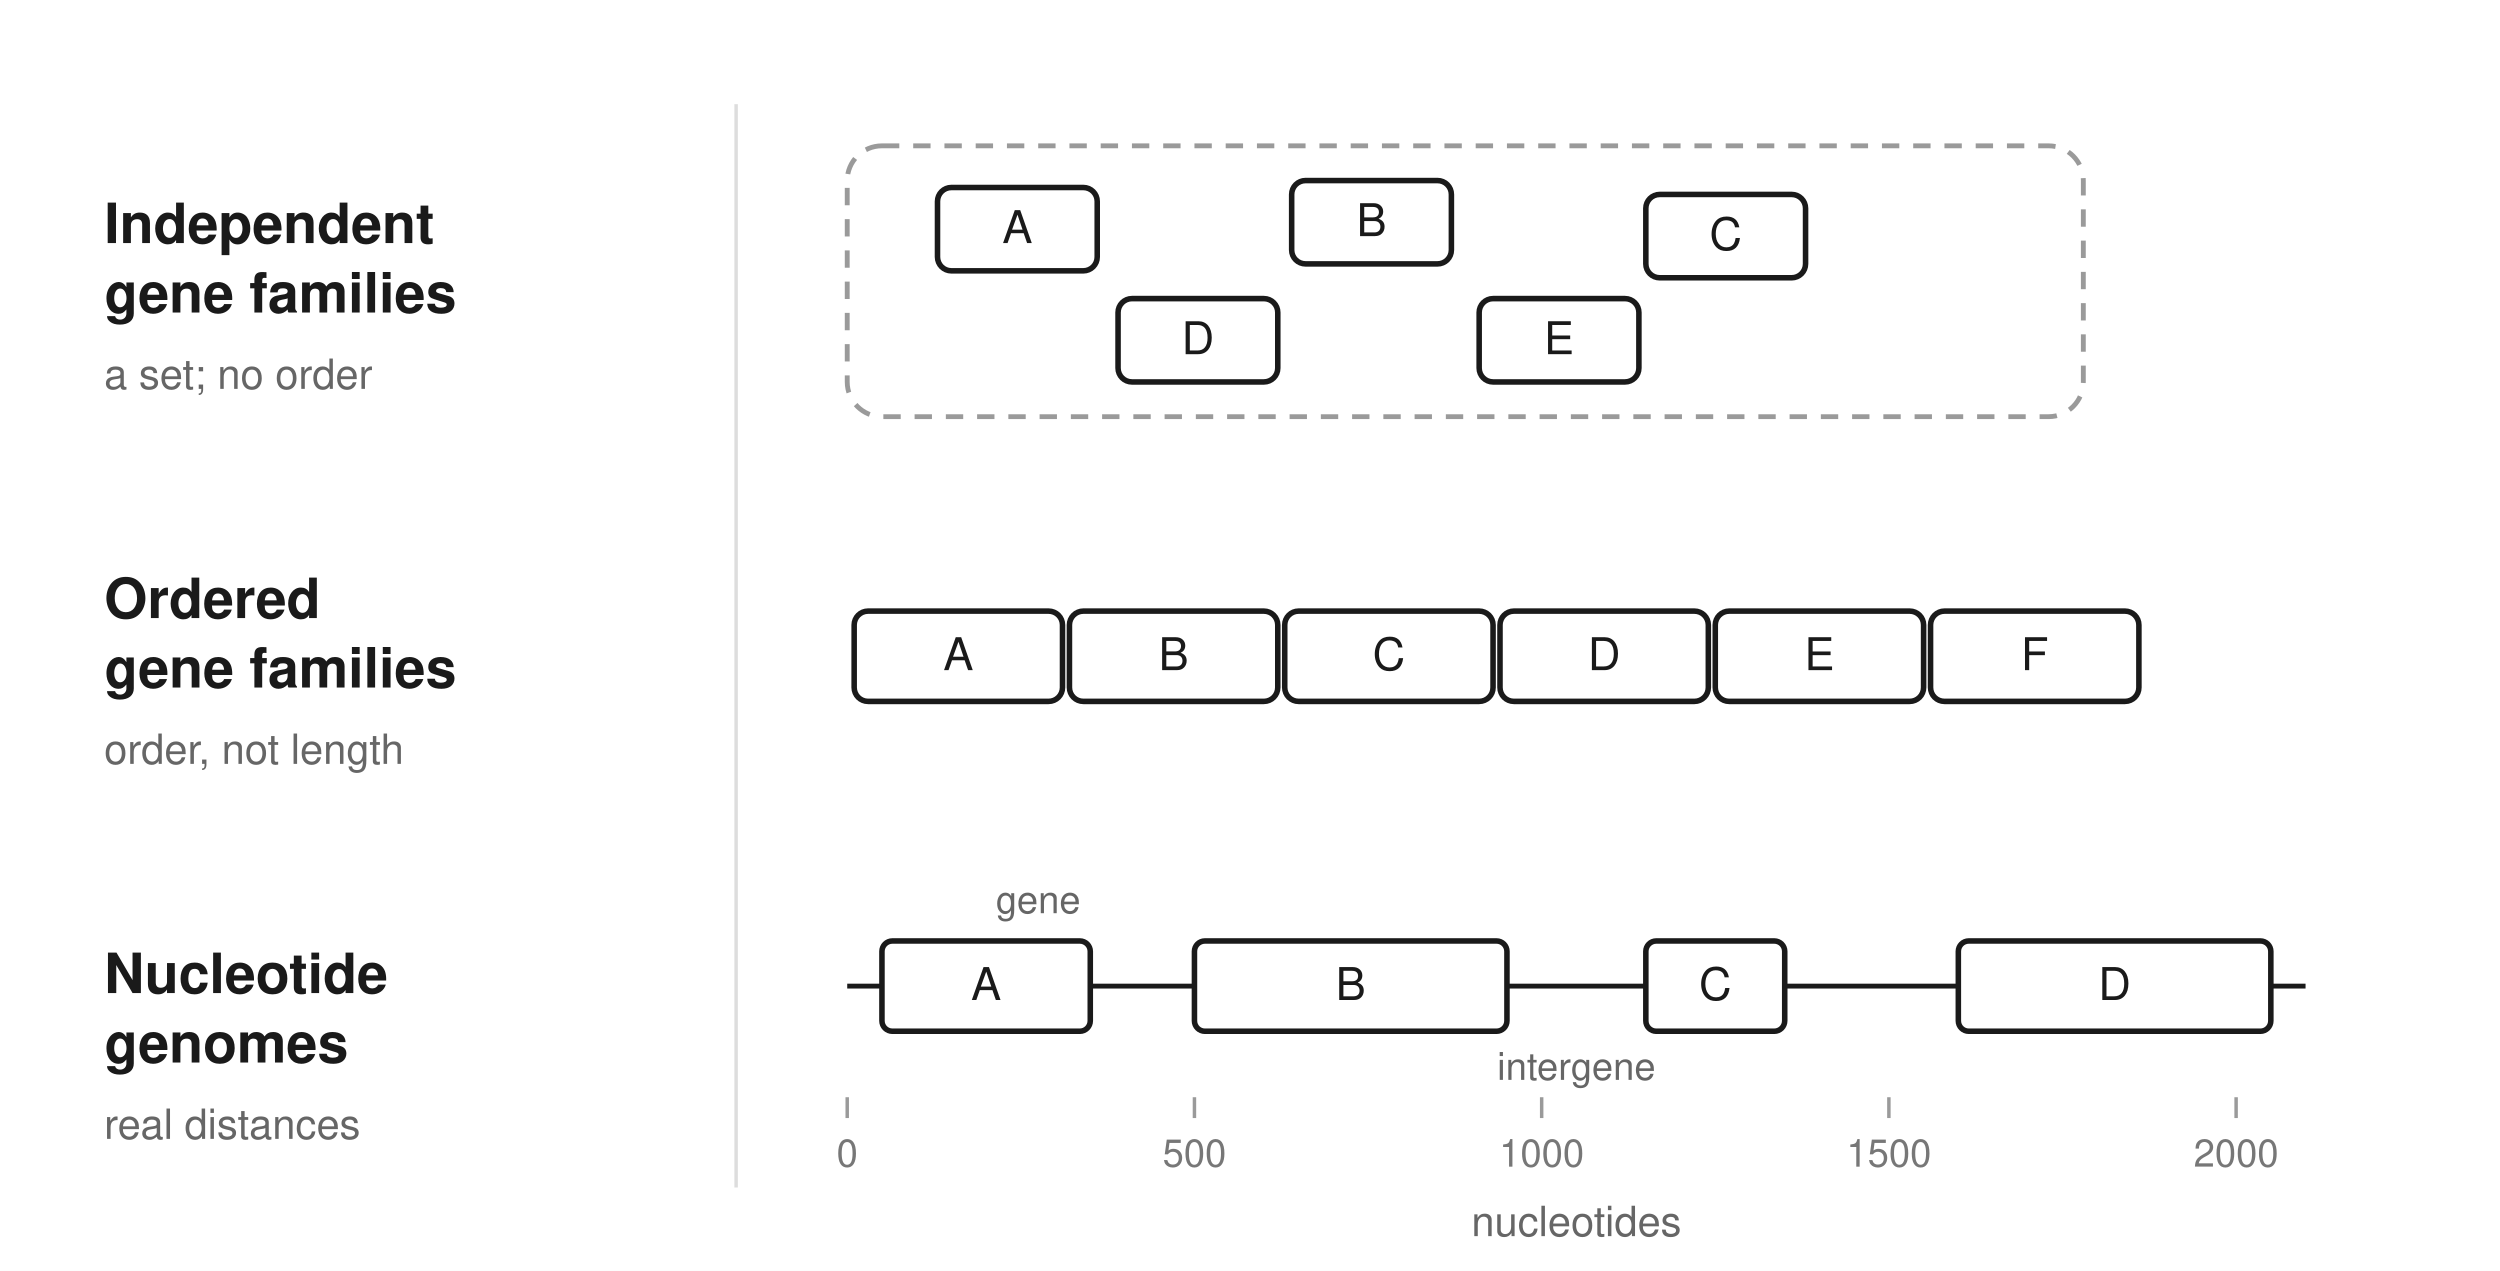
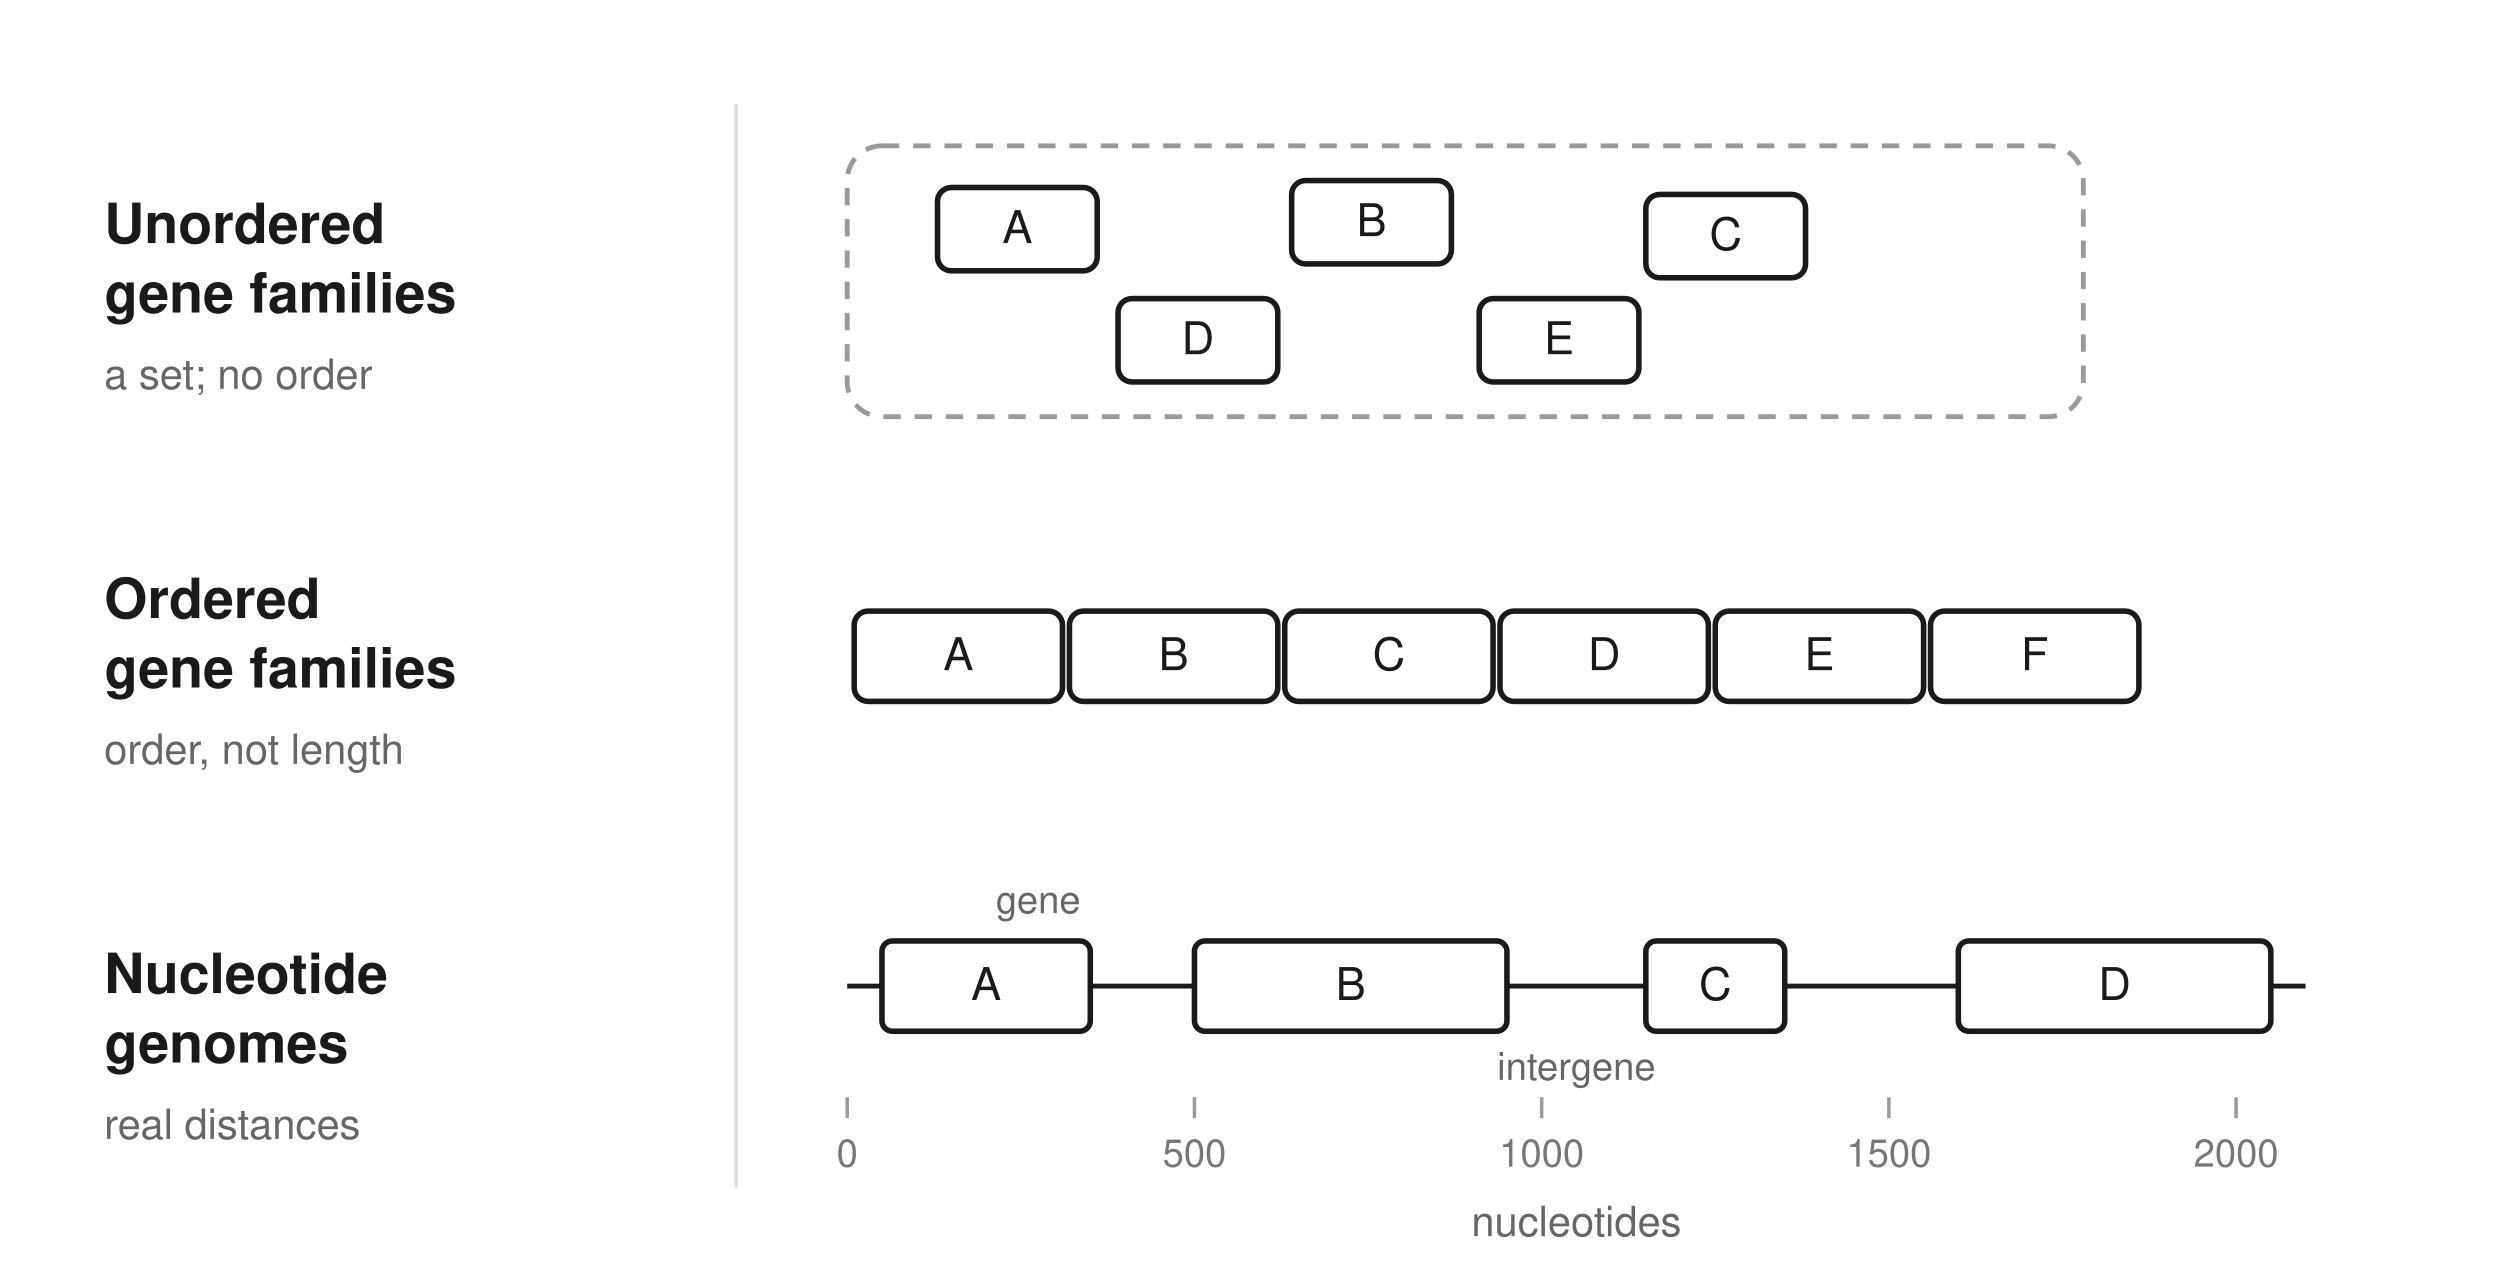
<svg xmlns="http://www.w3.org/2000/svg" width="720" height="366" viewBox="0 0 720 366" font-family="Helvetica, Arial, sans-serif">
  <rect x="0" y="0" width="720" height="366" fill="white" />
  <line x1="212" y1="30" x2="212" y2="342" stroke="#dddddd" stroke-width="1" />
-   <text x="30" y="70" font-size="16" font-weight="bold" fill="#1a1a1a">Independent</text>
+   <text x="30" y="70" font-size="16" font-weight="bold" fill="#1a1a1a">Unordered</text>
  <text x="30" y="90" font-size="16" font-weight="bold" fill="#1a1a1a">gene families</text>
  <text x="30" y="112" font-size="12" fill="#666666">a set; no order</text>
  <rect x="244" y="42" width="356" height="78" rx="10" fill="none" stroke="#9a9a9a" stroke-width="1.4" stroke-dasharray="5 4" />
  <g fill="white" stroke="#1a1a1a" stroke-width="1.6">
    <rect x="270" y="54" width="46" height="24" rx="4" />
    <rect x="372" y="52" width="46" height="24" rx="4" />
    <rect x="474" y="56" width="46" height="24" rx="4" />
    <rect x="322" y="86" width="46" height="24" rx="4" />
    <rect x="426" y="86" width="46" height="24" rx="4" />
  </g>
  <g font-size="13" fill="#1a1a1a" text-anchor="middle">
    <text x="293" y="70">A</text>
    <text x="395" y="68">B</text>
    <text x="497" y="72">C</text>
    <text x="345" y="102">D</text>
    <text x="449" y="102">E</text>
  </g>
  <text x="30" y="178" font-size="16" font-weight="bold" fill="#1a1a1a">Ordered</text>
  <text x="30" y="198" font-size="16" font-weight="bold" fill="#1a1a1a">gene families</text>
  <text x="30" y="220" font-size="12" fill="#666666">order, not length</text>
  <g fill="white" stroke="#1a1a1a" stroke-width="1.6">
    <rect x="246" y="176" width="60" height="26" rx="4" />
    <rect x="308" y="176" width="60" height="26" rx="4" />
    <rect x="370" y="176" width="60" height="26" rx="4" />
    <rect x="432" y="176" width="60" height="26" rx="4" />
    <rect x="494" y="176" width="60" height="26" rx="4" />
    <rect x="556" y="176" width="60" height="26" rx="4" />
  </g>
  <g font-size="13" fill="#1a1a1a" text-anchor="middle">
    <text x="276" y="193">A</text>
    <text x="338" y="193">B</text>
    <text x="400" y="193">C</text>
    <text x="462" y="193">D</text>
    <text x="524" y="193">E</text>
    <text x="586" y="193">F</text>
  </g>
  <text x="30" y="286" font-size="16" font-weight="bold" fill="#1a1a1a">Nucleotide</text>
  <text x="30" y="306" font-size="16" font-weight="bold" fill="#1a1a1a">genomes</text>
  <text x="30" y="328" font-size="12" fill="#666666">real distances</text>
  <line x1="244" y1="284" x2="664" y2="284" stroke="#1a1a1a" stroke-width="1.4" />
  <g fill="white" stroke="#1a1a1a" stroke-width="1.6">
    <rect x="254" y="271" width="60" height="26" rx="3" />
    <rect x="344" y="271" width="90" height="26" rx="3" />
    <rect x="474" y="271" width="40" height="26" rx="3" />
    <rect x="564" y="271" width="90" height="26" rx="3" />
  </g>
  <g font-size="13" fill="#1a1a1a" text-anchor="middle">
    <text x="284" y="288">A</text>
    <text x="389" y="288">B</text>
    <text x="494" y="288">C</text>
    <text x="609" y="288">D</text>
  </g>
  <text x="299" y="263" font-size="11" fill="#666666" text-anchor="middle">gene</text>
  <text x="454" y="311" font-size="11" fill="#666666" text-anchor="middle">intergene</text>
  <g stroke="#9a9a9a" stroke-width="1">
    <line x1="244" y1="316" x2="244" y2="322" />
    <line x1="344" y1="316" x2="344" y2="322" />
    <line x1="444" y1="316" x2="444" y2="322" />
    <line x1="544" y1="316" x2="544" y2="322" />
    <line x1="644" y1="316" x2="644" y2="322" />
  </g>
  <g font-size="11" fill="#777777" text-anchor="middle">
    <text x="244" y="336">0</text>
    <text x="344" y="336">500</text>
    <text x="444" y="336">1000</text>
    <text x="544" y="336">1500</text>
    <text x="644" y="336">2000</text>
  </g>
  <text x="454" y="356" font-size="12" fill="#666666" text-anchor="middle">nucleotides</text>
</svg>
